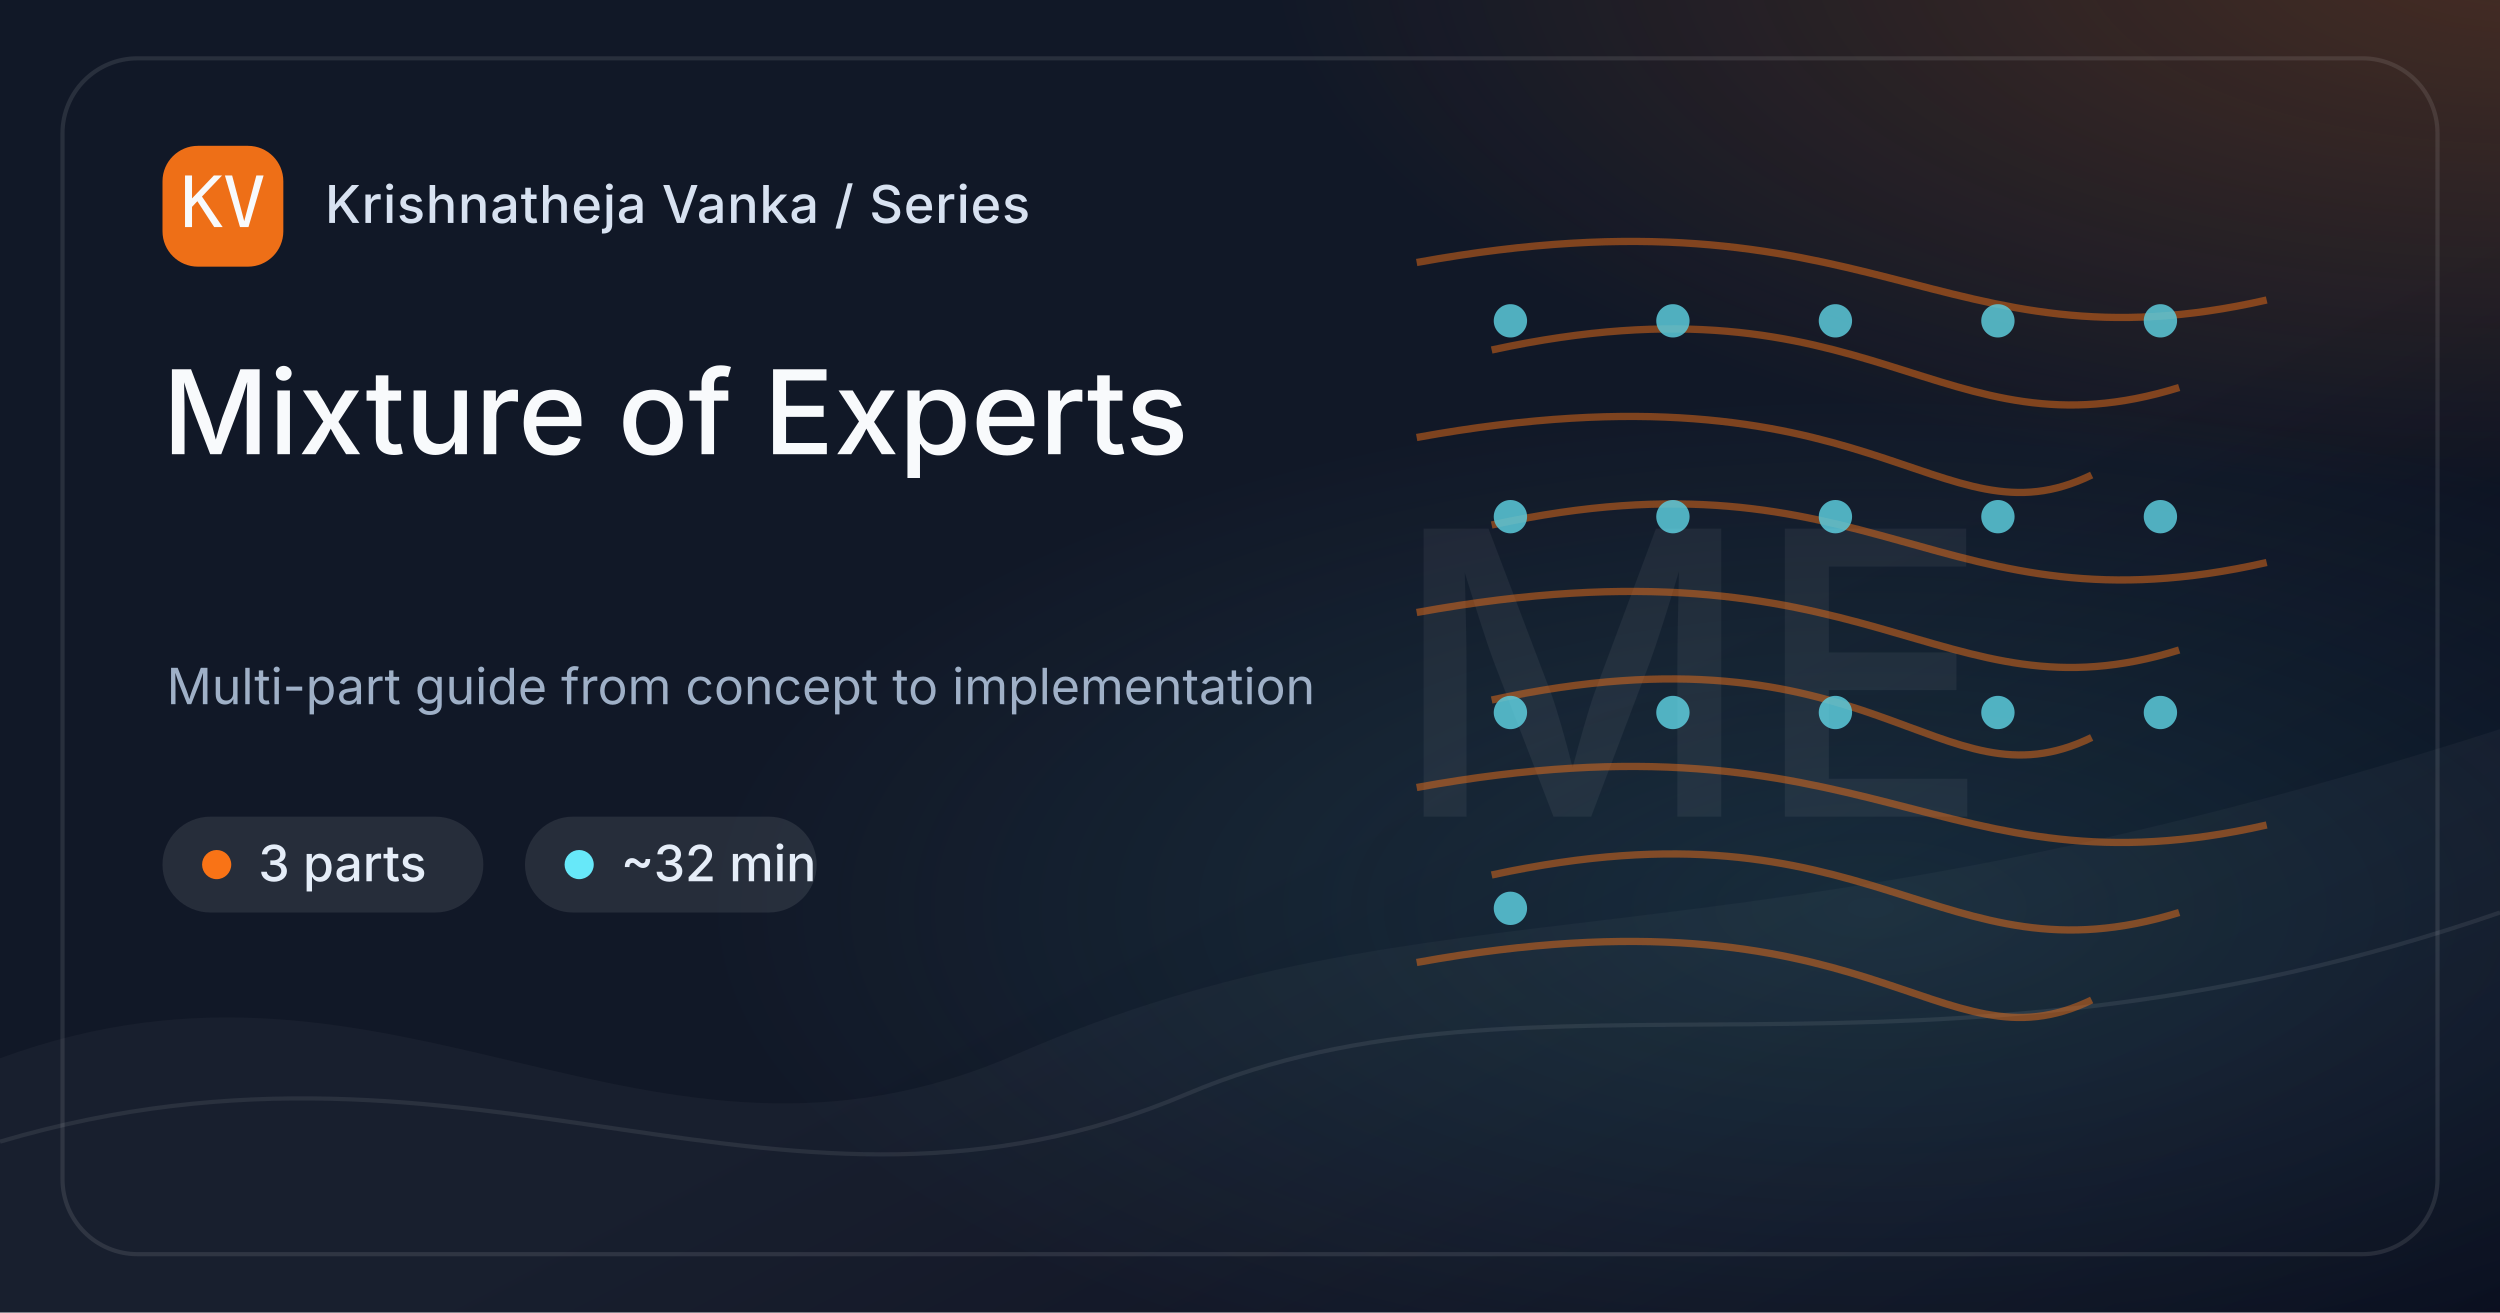
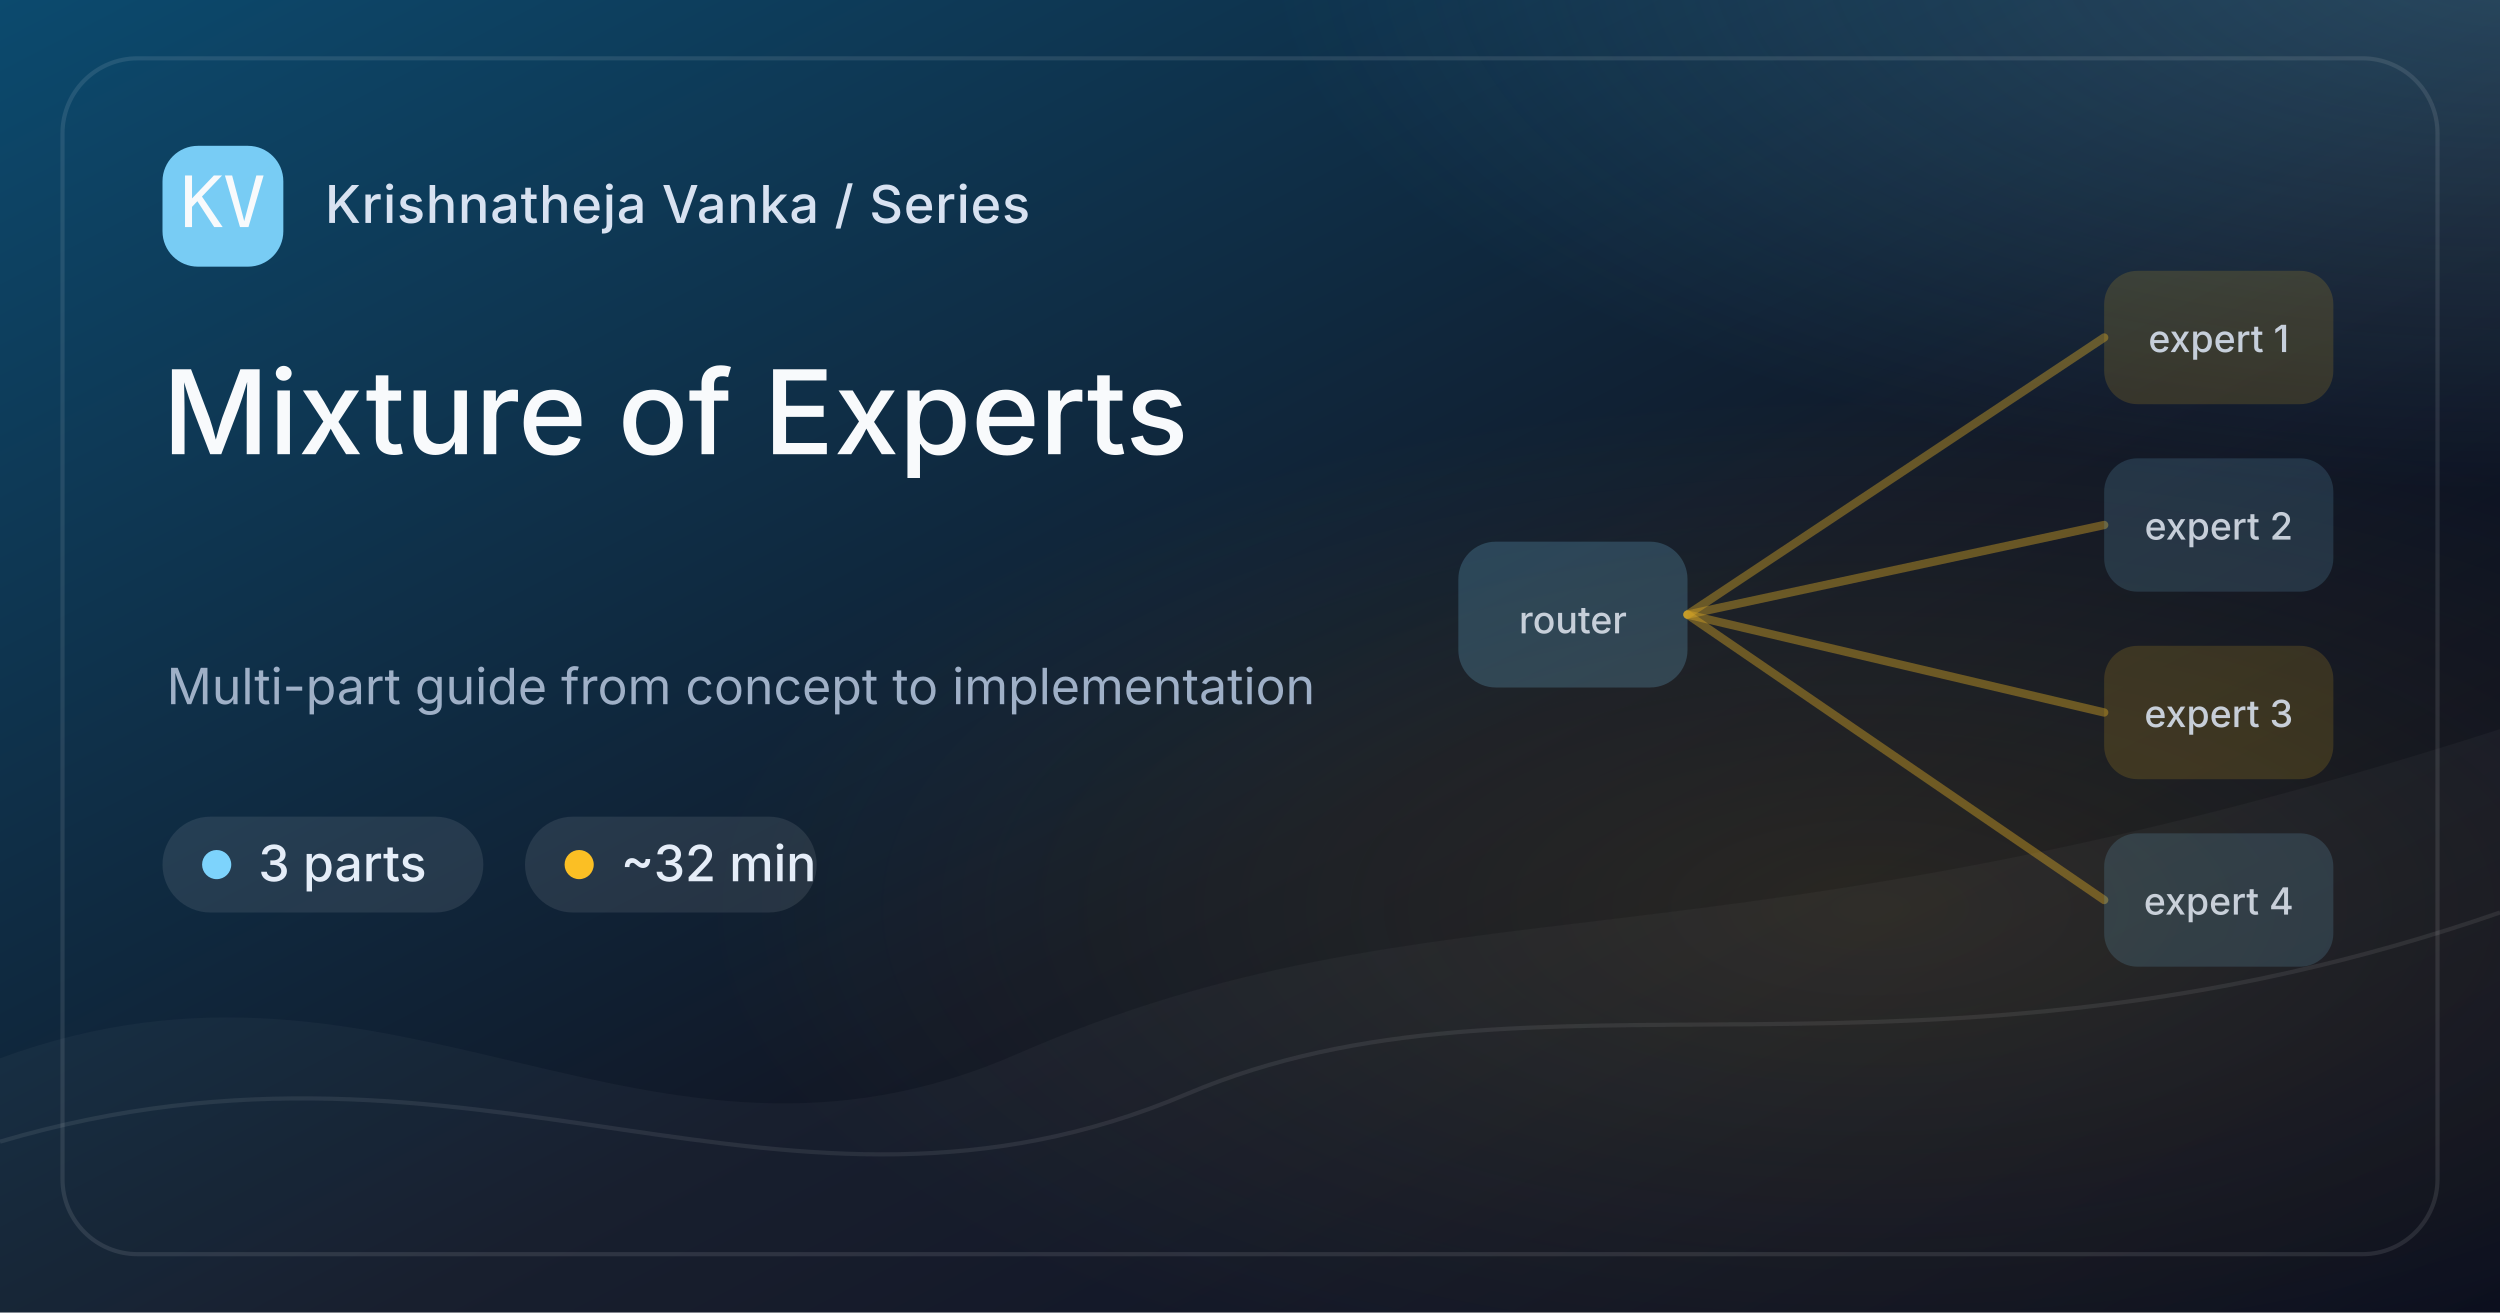
<svg xmlns="http://www.w3.org/2000/svg" width="1200" height="630" viewBox="0 0 1200 630">
  <defs>
    <linearGradient id="bg-mixture-of-experts" x1="0" y1="0" x2="1" y2="1">
-       <stop offset="0%" stop-color="#111827" />
+       <stop offset="0%" stop-color="#0C4A6E" />
      <stop offset="58%" stop-color="#111827" />
      <stop offset="100%" stop-color="#020617" />
    </linearGradient>
    <radialGradient id="glow-a-mixture-of-experts" cx="50%" cy="50%" r="50%">
-       <stop offset="0%" stop-color="#F97316" stop-opacity=".65" />
-       <stop offset="100%" stop-color="#F97316" stop-opacity="0" />
+       <stop offset="0%" stop-color="#7DD3FC" stop-opacity=".65" />
+       <stop offset="100%" stop-color="#7DD3FC" stop-opacity="0" />
    </radialGradient>
    <radialGradient id="glow-b-mixture-of-experts" cx="50%" cy="50%" r="50%">
-       <stop offset="0%" stop-color="#67E8F9" stop-opacity=".42" />
-       <stop offset="100%" stop-color="#67E8F9" stop-opacity="0" />
+       <stop offset="0%" stop-color="#FBBF24" stop-opacity=".42" />
+       <stop offset="100%" stop-color="#FBBF24" stop-opacity="0" />
    </radialGradient>
    <style>
      .brand { font: 500 25px Inter, ui-sans-serif, system-ui, -apple-system, BlinkMacSystemFont, "Segoe UI", sans-serif; fill: #D8E2F1; letter-spacing: .4px; }
      .chip { font: 500 24px Inter, ui-sans-serif, system-ui, sans-serif; fill: #E5EDF8; }
      .title { font: 500 56px Inter, ui-sans-serif, system-ui, sans-serif; fill: #F8FAFC; letter-spacing: 0; }
      .caption { font: 400 24px Inter, ui-sans-serif, system-ui, sans-serif; fill: #9FB0C7; }
      .mono { font: 500 34px ui-monospace, SFMono-Regular, Menlo, Consolas, monospace; fill: #F8FAFC; }
-       .mark { font: 500 190px Inter, ui-sans-serif, system-ui, sans-serif; fill: #F8FAFC; opacity: .055; letter-spacing: 0; }
+       .mini { font: 500 18px Inter, ui-sans-serif, system-ui, sans-serif; fill: #E5EDF8; }
+       .diagram { font: 500 22px Inter, ui-sans-serif, system-ui, sans-serif; fill: #D8E2F1; opacity: .86; }
+       .code { font: 500 24px ui-monospace, SFMono-Regular, Menlo, Consolas, monospace; fill: #D8E2F1; opacity: .88; }
    </style>
  </defs>
  <rect width="1200" height="630" fill="url(#bg-mixture-of-experts)" />
  <rect x="0" y="0" width="1200" height="630" fill="url(#glow-a-mixture-of-experts)" opacity=".35" transform="translate(610 -280) scale(1.0 .82)" />
  <rect x="0" y="0" width="1200" height="630" fill="url(#glow-b-mixture-of-experts)" opacity=".28" transform="translate(330 190) scale(.95 .78)" />
  <path d="M0 508 C190 438, 310 584, 488 506 C690 418, 820 472, 1200 350 L1200 630 L0 630 Z" fill="#FFFFFF" opacity=".035" />
  <path d="M0 548 C230 480, 375 608, 570 525 C735 455, 920 535, 1200 438" stroke="#FFFFFF" stroke-opacity=".08" stroke-width="2" fill="none" />
-   <text x="812" y="392" text-anchor="middle" class="mark">ME</text>
  <g opacity=".85">
-     <path d="M680 126 C900 86, 930 180, 1088 144" stroke="#F97316" stroke-width="3.5" opacity=".55" fill="none" />
-     <path d="M716 168 C900 128, 930 222, 1046 186" stroke="#F97316" stroke-width="3.5" opacity=".55" fill="none" />
-     <path d="M680 210 C900 170, 930 264, 1004 228" stroke="#F97316" stroke-width="3.5" opacity=".55" fill="none" />
-     <path d="M716 252 C900 212, 930 306, 1088 270" stroke="#F97316" stroke-width="3.5" opacity=".55" fill="none" />
-     <path d="M680 294 C900 254, 930 348, 1046 312" stroke="#F97316" stroke-width="3.5" opacity=".55" fill="none" />
-     <path d="M716 336 C900 296, 930 390, 1004 354" stroke="#F97316" stroke-width="3.5" opacity=".55" fill="none" />
-     <path d="M680 378 C900 338, 930 432, 1088 396" stroke="#F97316" stroke-width="3.5" opacity=".55" fill="none" />
-     <path d="M716 420 C900 380, 930 474, 1046 438" stroke="#F97316" stroke-width="3.5" opacity=".55" fill="none" />
-     <path d="M680 462 C900 422, 930 516, 1004 480" stroke="#F97316" stroke-width="3.5" opacity=".55" fill="none" />
-     <circle cx="725" cy="154" r="8" fill="#67E8F9" opacity=".85" />
-     <circle cx="803" cy="154" r="8" fill="#67E8F9" opacity=".85" />
-     <circle cx="881" cy="154" r="8" fill="#67E8F9" opacity=".85" />
-     <circle cx="959" cy="154" r="8" fill="#67E8F9" opacity=".85" />
-     <circle cx="1037" cy="154" r="8" fill="#67E8F9" opacity=".85" />
-     <circle cx="725" cy="248" r="8" fill="#67E8F9" opacity=".85" />
-     <circle cx="803" cy="248" r="8" fill="#67E8F9" opacity=".85" />
-     <circle cx="881" cy="248" r="8" fill="#67E8F9" opacity=".85" />
-     <circle cx="959" cy="248" r="8" fill="#67E8F9" opacity=".85" />
-     <circle cx="1037" cy="248" r="8" fill="#67E8F9" opacity=".85" />
-     <circle cx="725" cy="342" r="8" fill="#67E8F9" opacity=".85" />
-     <circle cx="803" cy="342" r="8" fill="#67E8F9" opacity=".85" />
-     <circle cx="881" cy="342" r="8" fill="#67E8F9" opacity=".85" />
-     <circle cx="959" cy="342" r="8" fill="#67E8F9" opacity=".85" />
-     <circle cx="1037" cy="342" r="8" fill="#67E8F9" opacity=".85" />
-     <circle cx="725" cy="436" r="8" fill="#67E8F9" opacity=".85" />
+     <rect x="700" y="260" width="110" height="70" rx="18" fill="#7DD3FC" opacity=".24" />
+     <text x="755" y="304" text-anchor="middle" class="mini">router</text>
+     <path d="M810 295 L1010 162" stroke="#FBBF24" stroke-width="4" stroke-linecap="round" opacity=".42" fill="none" />
+     <rect x="1010" y="130" width="110" height="64" rx="16" fill="#FBBF24" opacity=".18" />
+     <text x="1065" y="169" text-anchor="middle" class="mini">expert 1</text>
+     <path d="M810 295 L1010 252" stroke="#FBBF24" stroke-width="4" stroke-linecap="round" opacity=".42" fill="none" />
+     <rect x="1010" y="220" width="110" height="64" rx="16" fill="#7DD3FC" opacity=".18" />
+     <text x="1065" y="259" text-anchor="middle" class="mini">expert 2</text>
+     <path d="M810 295 L1010 342" stroke="#FBBF24" stroke-width="4" stroke-linecap="round" opacity=".42" fill="none" />
+     <rect x="1010" y="310" width="110" height="64" rx="16" fill="#FBBF24" opacity=".18" />
+     <text x="1065" y="349" text-anchor="middle" class="mini">expert 3</text>
+     <path d="M810 295 L1010 432" stroke="#FBBF24" stroke-width="4" stroke-linecap="round" opacity=".42" fill="none" />
+     <rect x="1010" y="400" width="110" height="64" rx="16" fill="#7DD3FC" opacity=".18" />
+     <text x="1065" y="439" text-anchor="middle" class="mini">expert 4</text>
  </g>
  <rect x="30" y="28" width="1140" height="574" rx="36" fill="none" stroke="#FFFFFF" stroke-opacity=".10" stroke-width="2" />
  <g transform="translate(78 70)">
-     <rect width="58" height="58" rx="17" fill="#F97316" opacity=".95" />
+     <rect width="58" height="58" rx="17" fill="#7DD3FC" opacity=".95" />
    <text x="29" y="39" text-anchor="middle" class="mono">KV</text>
    <text x="78" y="37" class="brand">Krishnatheja Vanka / Series</text>
  </g>
  <g transform="translate(78 392)">
    <rect x="0" y="0" width="154" height="46" rx="23" fill="#FFFFFF" opacity=".09" />
-     <circle cx="26" cy="23" r="7" fill="#F97316" />
+     <circle cx="26" cy="23" r="7" fill="#7DD3FC" />
    <text x="46" y="31" class="chip">3 parts</text>
    <rect x="174" y="0" width="140" height="46" rx="23" fill="#FFFFFF" opacity=".09" />
-     <circle cx="200" cy="23" r="7" fill="#67E8F9" />
+     <circle cx="200" cy="23" r="7" fill="#FBBF24" />
    <text x="220" y="31" class="chip">~32 min</text>
  </g>
  <text x="78" y="218" class="title">Mixture of Experts</text>
  <text x="80" y="338" class="caption">Multi-part guide from concept to implementation</text>
</svg>
